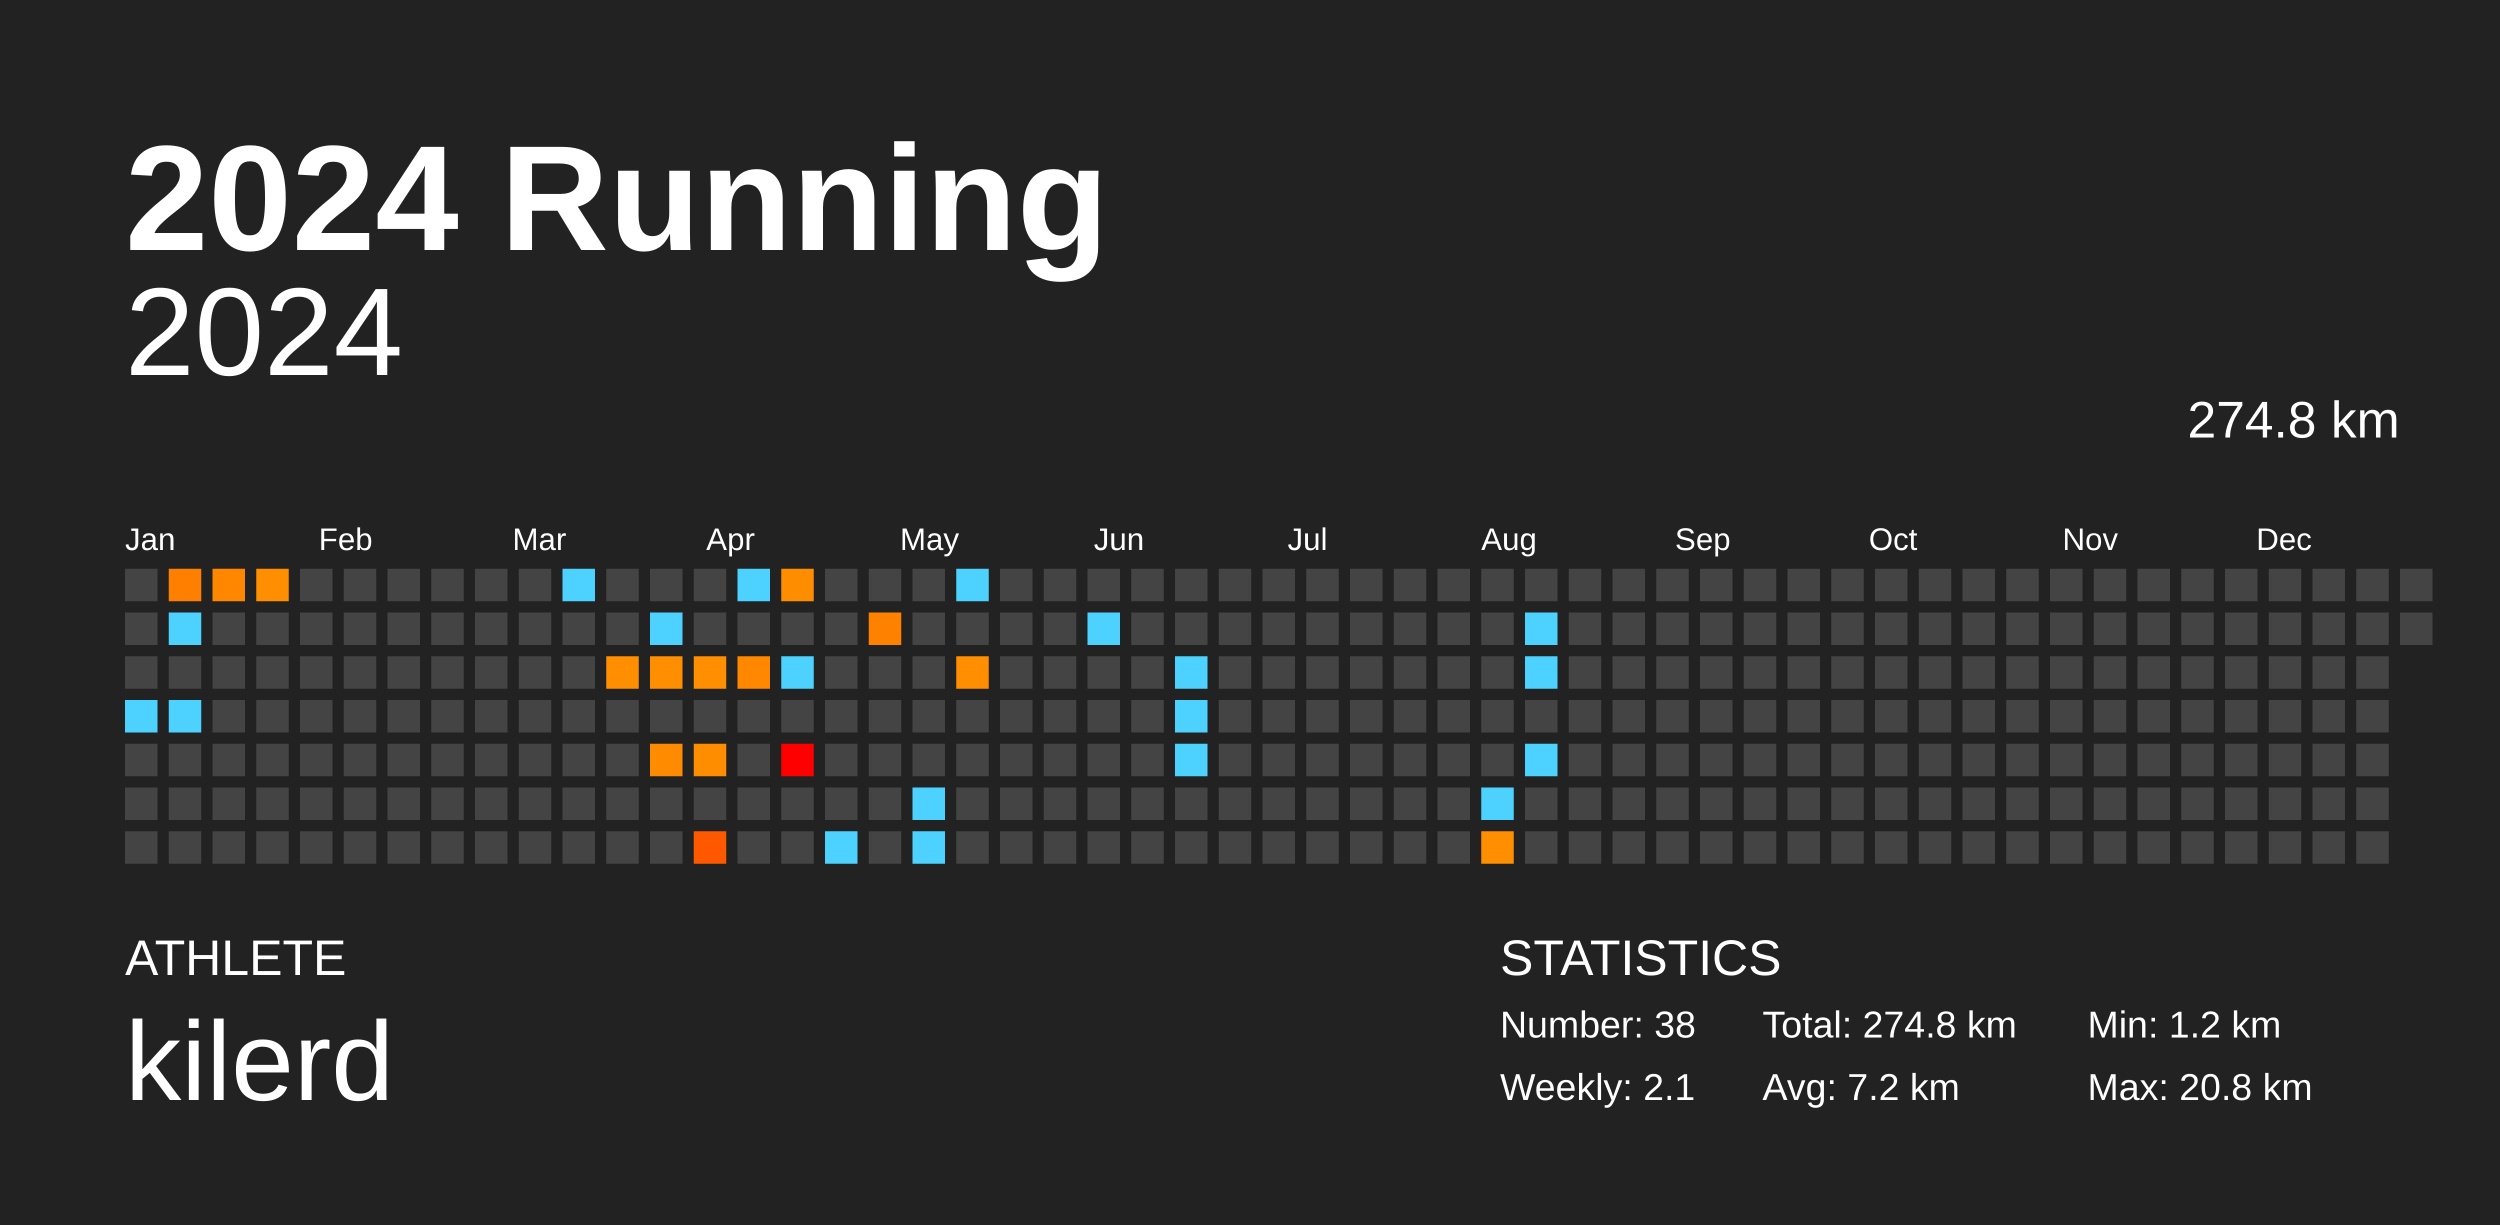
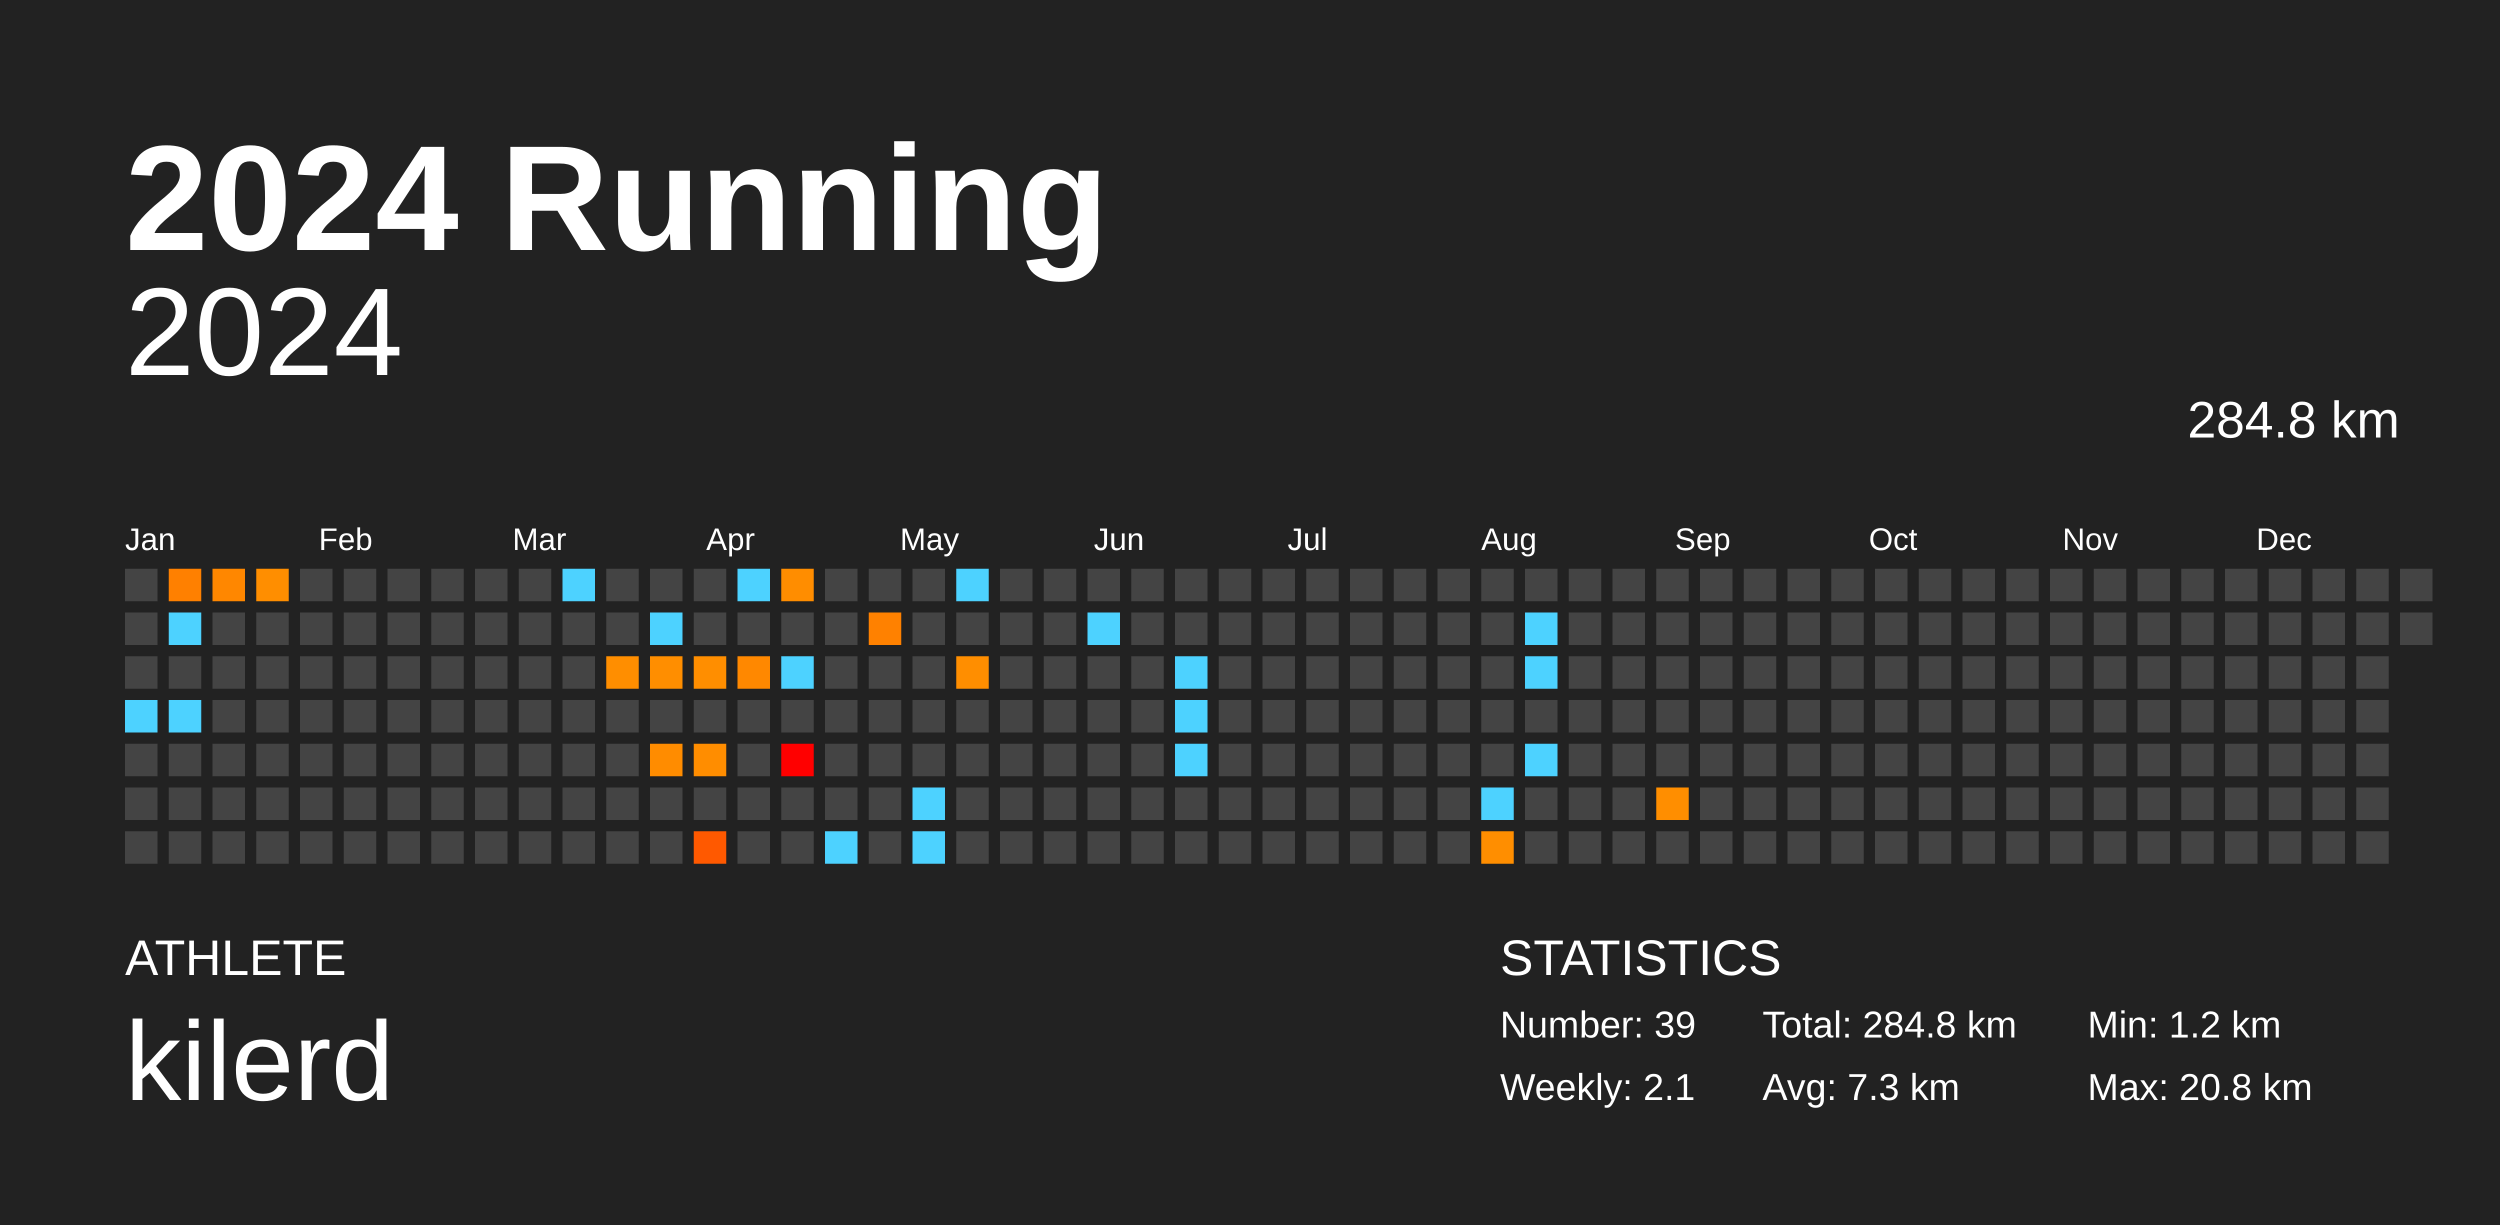
<svg xmlns="http://www.w3.org/2000/svg" baseProfile="full" height="98mm" version="1.1" viewBox="0,0,200,98" width="200mm">
  <defs />
  <rect fill="#222222" height="98" width="200" x="0" y="0" />
  <text fill="#FFFFFF" style="font-size:12px; font-family:Arial; font-weight:bold;" x="10" y="20">2024 Running</text>
  <text fill="#FFFFFF" style="font-size:4px; font-family:Arial" x="10" y="78">ATHLETE</text>
  <text fill="#FFFFFF" style="font-size:9px; font-family:Arial" x="10" y="88">kilerd</text>
  <text fill="#FFFFFF" style="font-size:4px; font-family:Arial" x="120" y="78">STATISTICS</text>
-   <text fill="#FFFFFF" style="font-size:3px; font-family:Arial" x="120" y="83">Number: 38</text>
+   <text fill="#FFFFFF" style="font-size:3px; font-family:Arial" x="120" y="83">Number: 39</text>
  <text fill="#FFFFFF" style="font-size:3px; font-family:Arial" x="120" y="88">Weekly: 2.1</text>
-   <text fill="#FFFFFF" style="font-size:3px; font-family:Arial" x="141" y="83">Total: 274.8 km</text>
-   <text fill="#FFFFFF" style="font-size:3px; font-family:Arial" x="141" y="88">Avg: 7.2 km</text>
+   <text fill="#FFFFFF" style="font-size:3px; font-family:Arial" x="141" y="83">Total: 284.8 km</text>
+   <text fill="#FFFFFF" style="font-size:3px; font-family:Arial" x="141" y="88">Avg: 7.3 km</text>
  <text fill="#FFFFFF" style="font-size:3px; font-family:Arial" x="167" y="83">Min: 1.2 km</text>
  <text fill="#FFFFFF" style="font-size:3px; font-family:Arial" x="167" y="88">Max: 20.8 km</text>
  <text alignment-baseline="hanging" fill="#FFFFFF" style="font-size:10.0px; font-family:Arial;" x="10" y="30">2024</text>
-   <text alignment-baseline="hanging" fill="#FFFFFF" style="font-size:4.125px; font-family:Arial;" x="175" y="35">274.8 km</text>
+   <text alignment-baseline="hanging" fill="#FFFFFF" style="font-size:4.125px; font-family:Arial;" x="175" y="35">284.8 km</text>
  <text fill="#FFFFFF" style="font-size:2.5px; font-family:Arial" x="10.0" y="44">Jan</text>
  <text fill="#FFFFFF" style="font-size:2.5px; font-family:Arial" x="25.5" y="44">Feb</text>
  <text fill="#FFFFFF" style="font-size:2.5px; font-family:Arial" x="41.0" y="44">Mar</text>
  <text fill="#FFFFFF" style="font-size:2.5px; font-family:Arial" x="56.5" y="44">Apr</text>
  <text fill="#FFFFFF" style="font-size:2.5px; font-family:Arial" x="72.0" y="44">May</text>
  <text fill="#FFFFFF" style="font-size:2.5px; font-family:Arial" x="87.5" y="44">Jun</text>
  <text fill="#FFFFFF" style="font-size:2.5px; font-family:Arial" x="103.0" y="44">Jul</text>
  <text fill="#FFFFFF" style="font-size:2.5px; font-family:Arial" x="118.5" y="44">Aug</text>
  <text fill="#FFFFFF" style="font-size:2.5px; font-family:Arial" x="134.0" y="44">Sep</text>
  <text fill="#FFFFFF" style="font-size:2.5px; font-family:Arial" x="149.5" y="44">Oct</text>
  <text fill="#FFFFFF" style="font-size:2.5px; font-family:Arial" x="165.0" y="44">Nov</text>
  <text fill="#FFFFFF" style="font-size:2.5px; font-family:Arial" x="180.5" y="44">Dec</text>
  <rect fill="#444444" height="2.6" width="2.6" x="10.0" y="45.5" />
  <rect fill="#444444" height="2.6" width="2.6" x="10.0" y="49.0" />
  <rect fill="#444444" height="2.6" width="2.6" x="10.0" y="52.5" />
  <rect fill="#4dd2ff" height="2.6" width="2.6" x="10.0" y="56.0" />
  <rect fill="#444444" height="2.6" width="2.6" x="10.0" y="59.5" />
  <rect fill="#444444" height="2.6" width="2.6" x="10.0" y="63.0" />
  <rect fill="#444444" height="2.6" width="2.6" x="10.0" y="66.5" />
  <rect fill="#ff8000" height="2.6" width="2.6" x="13.5" y="45.5" />
  <rect fill="#4dd2ff" height="2.6" width="2.6" x="13.5" y="49.0" />
  <rect fill="#444444" height="2.6" width="2.6" x="13.5" y="52.5" />
  <rect fill="#4dd2ff" height="2.6" width="2.6" x="13.5" y="56.0" />
  <rect fill="#444444" height="2.6" width="2.6" x="13.5" y="59.5" />
  <rect fill="#444444" height="2.6" width="2.6" x="13.5" y="63.0" />
  <rect fill="#444444" height="2.6" width="2.6" x="13.5" y="66.5" />
  <rect fill="#ff8700" height="2.6" width="2.6" x="17.0" y="45.5" />
  <rect fill="#444444" height="2.6" width="2.6" x="17.0" y="49.0" />
  <rect fill="#444444" height="2.6" width="2.6" x="17.0" y="52.5" />
  <rect fill="#444444" height="2.6" width="2.6" x="17.0" y="56.0" />
  <rect fill="#444444" height="2.6" width="2.6" x="17.0" y="59.5" />
  <rect fill="#444444" height="2.6" width="2.6" x="17.0" y="63.0" />
  <rect fill="#444444" height="2.6" width="2.6" x="17.0" y="66.5" />
  <rect fill="#ff8e00" height="2.6" width="2.6" x="20.5" y="45.5" />
  <rect fill="#444444" height="2.6" width="2.6" x="20.5" y="49.0" />
  <rect fill="#444444" height="2.6" width="2.6" x="20.5" y="52.5" />
  <rect fill="#444444" height="2.6" width="2.6" x="20.5" y="56.0" />
  <rect fill="#444444" height="2.6" width="2.6" x="20.5" y="59.5" />
  <rect fill="#444444" height="2.6" width="2.6" x="20.5" y="63.0" />
  <rect fill="#444444" height="2.6" width="2.6" x="20.5" y="66.5" />
  <rect fill="#444444" height="2.6" width="2.6" x="24.0" y="45.5" />
  <rect fill="#444444" height="2.6" width="2.6" x="24.0" y="49.0" />
  <rect fill="#444444" height="2.6" width="2.6" x="24.0" y="52.5" />
  <rect fill="#444444" height="2.6" width="2.6" x="24.0" y="56.0" />
  <rect fill="#444444" height="2.6" width="2.6" x="24.0" y="59.5" />
  <rect fill="#444444" height="2.6" width="2.6" x="24.0" y="63.0" />
  <rect fill="#444444" height="2.6" width="2.6" x="24.0" y="66.5" />
  <rect fill="#444444" height="2.6" width="2.6" x="27.5" y="45.5" />
  <rect fill="#444444" height="2.6" width="2.6" x="27.5" y="49.0" />
  <rect fill="#444444" height="2.6" width="2.6" x="27.5" y="52.5" />
  <rect fill="#444444" height="2.6" width="2.6" x="27.5" y="56.0" />
  <rect fill="#444444" height="2.6" width="2.6" x="27.5" y="59.5" />
  <rect fill="#444444" height="2.6" width="2.6" x="27.5" y="63.0" />
  <rect fill="#444444" height="2.6" width="2.6" x="27.5" y="66.5" />
  <rect fill="#444444" height="2.6" width="2.6" x="31.0" y="45.5" />
  <rect fill="#444444" height="2.6" width="2.6" x="31.0" y="49.0" />
  <rect fill="#444444" height="2.6" width="2.6" x="31.0" y="52.5" />
  <rect fill="#444444" height="2.6" width="2.6" x="31.0" y="56.0" />
  <rect fill="#444444" height="2.6" width="2.6" x="31.0" y="59.5" />
  <rect fill="#444444" height="2.6" width="2.6" x="31.0" y="63.0" />
  <rect fill="#444444" height="2.6" width="2.6" x="31.0" y="66.5" />
  <rect fill="#444444" height="2.6" width="2.6" x="34.5" y="45.5" />
  <rect fill="#444444" height="2.6" width="2.6" x="34.5" y="49.0" />
  <rect fill="#444444" height="2.6" width="2.6" x="34.5" y="52.5" />
  <rect fill="#444444" height="2.6" width="2.6" x="34.5" y="56.0" />
  <rect fill="#444444" height="2.6" width="2.6" x="34.5" y="59.5" />
  <rect fill="#444444" height="2.6" width="2.6" x="34.5" y="63.0" />
  <rect fill="#444444" height="2.6" width="2.6" x="34.5" y="66.5" />
  <rect fill="#444444" height="2.6" width="2.6" x="38.0" y="45.5" />
  <rect fill="#444444" height="2.6" width="2.6" x="38.0" y="49.0" />
  <rect fill="#444444" height="2.6" width="2.6" x="38.0" y="52.5" />
  <rect fill="#444444" height="2.6" width="2.6" x="38.0" y="56.0" />
  <rect fill="#444444" height="2.6" width="2.6" x="38.0" y="59.5" />
  <rect fill="#444444" height="2.6" width="2.6" x="38.0" y="63.0" />
  <rect fill="#444444" height="2.6" width="2.6" x="38.0" y="66.5" />
  <rect fill="#444444" height="2.6" width="2.6" x="41.5" y="45.5" />
  <rect fill="#444444" height="2.6" width="2.6" x="41.5" y="49.0" />
  <rect fill="#444444" height="2.6" width="2.6" x="41.5" y="52.5" />
  <rect fill="#444444" height="2.6" width="2.6" x="41.5" y="56.0" />
  <rect fill="#444444" height="2.6" width="2.6" x="41.5" y="59.5" />
  <rect fill="#444444" height="2.6" width="2.6" x="41.5" y="63.0" />
  <rect fill="#444444" height="2.6" width="2.6" x="41.5" y="66.5" />
  <rect fill="#4dd2ff" height="2.6" width="2.6" x="45.0" y="45.5" />
  <rect fill="#444444" height="2.6" width="2.6" x="45.0" y="49.0" />
  <rect fill="#444444" height="2.6" width="2.6" x="45.0" y="52.5" />
  <rect fill="#444444" height="2.6" width="2.6" x="45.0" y="56.0" />
  <rect fill="#444444" height="2.6" width="2.6" x="45.0" y="59.5" />
  <rect fill="#444444" height="2.6" width="2.6" x="45.0" y="63.0" />
  <rect fill="#444444" height="2.6" width="2.6" x="45.0" y="66.5" />
  <rect fill="#444444" height="2.6" width="2.6" x="48.5" y="45.5" />
  <rect fill="#444444" height="2.6" width="2.6" x="48.5" y="49.0" />
  <rect fill="#ff8e00" height="2.6" width="2.6" x="48.5" y="52.5" />
  <rect fill="#444444" height="2.6" width="2.6" x="48.5" y="56.0" />
  <rect fill="#444444" height="2.6" width="2.6" x="48.5" y="59.5" />
  <rect fill="#444444" height="2.6" width="2.6" x="48.5" y="63.0" />
  <rect fill="#444444" height="2.6" width="2.6" x="48.5" y="66.5" />
  <rect fill="#444444" height="2.6" width="2.6" x="52.0" y="45.5" />
  <rect fill="#4dd2ff" height="2.6" width="2.6" x="52.0" y="49.0" />
  <rect fill="#ff8e00" height="2.6" width="2.6" x="52.0" y="52.5" />
  <rect fill="#444444" height="2.6" width="2.6" x="52.0" y="56.0" />
  <rect fill="#ff8c00" height="2.6" width="2.6" x="52.0" y="59.5" />
  <rect fill="#444444" height="2.6" width="2.6" x="52.0" y="63.0" />
  <rect fill="#444444" height="2.6" width="2.6" x="52.0" y="66.5" />
  <rect fill="#444444" height="2.6" width="2.6" x="55.5" y="45.5" />
  <rect fill="#444444" height="2.6" width="2.6" x="55.5" y="49.0" />
  <rect fill="#ff8e00" height="2.6" width="2.6" x="55.5" y="52.5" />
  <rect fill="#444444" height="2.6" width="2.6" x="55.5" y="56.0" />
  <rect fill="#ff8d00" height="2.6" width="2.6" x="55.5" y="59.5" />
  <rect fill="#444444" height="2.6" width="2.6" x="55.5" y="63.0" />
  <rect fill="#ff5900" height="2.6" width="2.6" x="55.5" y="66.5" />
  <rect fill="#4dd2ff" height="2.6" width="2.6" x="59.0" y="45.5" />
  <rect fill="#444444" height="2.6" width="2.6" x="59.0" y="49.0" />
  <rect fill="#ff8800" height="2.6" width="2.6" x="59.0" y="52.5" />
  <rect fill="#444444" height="2.6" width="2.6" x="59.0" y="56.0" />
  <rect fill="#444444" height="2.6" width="2.6" x="59.0" y="59.5" />
  <rect fill="#444444" height="2.6" width="2.6" x="59.0" y="63.0" />
  <rect fill="#444444" height="2.6" width="2.6" x="59.0" y="66.5" />
  <rect fill="#ff8d00" height="2.6" width="2.6" x="62.5" y="45.5" />
  <rect fill="#444444" height="2.6" width="2.6" x="62.5" y="49.0" />
  <rect fill="#4dd2ff" height="2.6" width="2.6" x="62.5" y="52.5" />
  <rect fill="#444444" height="2.6" width="2.6" x="62.5" y="56.0" />
  <rect fill="red" height="2.6" width="2.6" x="62.5" y="59.5" />
  <rect fill="#444444" height="2.6" width="2.6" x="62.5" y="63.0" />
  <rect fill="#444444" height="2.6" width="2.6" x="62.5" y="66.5" />
  <rect fill="#444444" height="2.6" width="2.6" x="66.0" y="45.5" />
  <rect fill="#444444" height="2.6" width="2.6" x="66.0" y="49.0" />
  <rect fill="#444444" height="2.6" width="2.6" x="66.0" y="52.5" />
  <rect fill="#444444" height="2.6" width="2.6" x="66.0" y="56.0" />
  <rect fill="#444444" height="2.6" width="2.6" x="66.0" y="59.5" />
  <rect fill="#444444" height="2.6" width="2.6" x="66.0" y="63.0" />
  <rect fill="#4dd2ff" height="2.6" width="2.6" x="66.0" y="66.5" />
  <rect fill="#444444" height="2.6" width="2.6" x="69.5" y="45.5" />
  <rect fill="#ff8100" height="2.6" width="2.6" x="69.5" y="49.0" />
  <rect fill="#444444" height="2.6" width="2.6" x="69.5" y="52.5" />
  <rect fill="#444444" height="2.6" width="2.6" x="69.5" y="56.0" />
  <rect fill="#444444" height="2.6" width="2.6" x="69.5" y="59.5" />
  <rect fill="#444444" height="2.6" width="2.6" x="69.5" y="63.0" />
  <rect fill="#444444" height="2.6" width="2.6" x="69.5" y="66.5" />
  <rect fill="#444444" height="2.6" width="2.6" x="73.0" y="45.5" />
  <rect fill="#444444" height="2.6" width="2.6" x="73.0" y="49.0" />
  <rect fill="#444444" height="2.6" width="2.6" x="73.0" y="52.5" />
  <rect fill="#444444" height="2.6" width="2.6" x="73.0" y="56.0" />
  <rect fill="#444444" height="2.6" width="2.6" x="73.0" y="59.5" />
  <rect fill="#4dd2ff" height="2.6" width="2.6" x="73.0" y="63.0" />
  <rect fill="#4dd2ff" height="2.6" width="2.6" x="73.0" y="66.5" />
  <rect fill="#4dd2ff" height="2.6" width="2.6" x="76.5" y="45.5" />
  <rect fill="#444444" height="2.6" width="2.6" x="76.5" y="49.0" />
  <rect fill="#ff8e00" height="2.6" width="2.6" x="76.5" y="52.5" />
  <rect fill="#444444" height="2.6" width="2.6" x="76.5" y="56.0" />
  <rect fill="#444444" height="2.6" width="2.6" x="76.5" y="59.5" />
  <rect fill="#444444" height="2.6" width="2.6" x="76.5" y="63.0" />
  <rect fill="#444444" height="2.6" width="2.6" x="76.5" y="66.5" />
  <rect fill="#444444" height="2.6" width="2.6" x="80.0" y="45.5" />
  <rect fill="#444444" height="2.6" width="2.6" x="80.0" y="49.0" />
  <rect fill="#444444" height="2.6" width="2.6" x="80.0" y="52.5" />
  <rect fill="#444444" height="2.6" width="2.6" x="80.0" y="56.0" />
  <rect fill="#444444" height="2.6" width="2.6" x="80.0" y="59.5" />
  <rect fill="#444444" height="2.6" width="2.6" x="80.0" y="63.0" />
  <rect fill="#444444" height="2.6" width="2.6" x="80.0" y="66.5" />
  <rect fill="#444444" height="2.6" width="2.6" x="83.5" y="45.5" />
  <rect fill="#444444" height="2.6" width="2.6" x="83.5" y="49.0" />
  <rect fill="#444444" height="2.6" width="2.6" x="83.5" y="52.5" />
  <rect fill="#444444" height="2.6" width="2.6" x="83.5" y="56.0" />
  <rect fill="#444444" height="2.6" width="2.6" x="83.5" y="59.5" />
  <rect fill="#444444" height="2.6" width="2.6" x="83.5" y="63.0" />
  <rect fill="#444444" height="2.6" width="2.6" x="83.5" y="66.5" />
  <rect fill="#444444" height="2.6" width="2.6" x="87.0" y="45.5" />
  <rect fill="#4dd2ff" height="2.6" width="2.6" x="87.0" y="49.0" />
  <rect fill="#444444" height="2.6" width="2.6" x="87.0" y="52.5" />
  <rect fill="#444444" height="2.6" width="2.6" x="87.0" y="56.0" />
  <rect fill="#444444" height="2.6" width="2.6" x="87.0" y="59.5" />
  <rect fill="#444444" height="2.6" width="2.6" x="87.0" y="63.0" />
  <rect fill="#444444" height="2.6" width="2.6" x="87.0" y="66.5" />
  <rect fill="#444444" height="2.6" width="2.6" x="90.5" y="45.5" />
  <rect fill="#444444" height="2.6" width="2.6" x="90.5" y="49.0" />
  <rect fill="#444444" height="2.6" width="2.6" x="90.5" y="52.5" />
  <rect fill="#444444" height="2.6" width="2.6" x="90.5" y="56.0" />
  <rect fill="#444444" height="2.6" width="2.6" x="90.5" y="59.5" />
  <rect fill="#444444" height="2.6" width="2.6" x="90.5" y="63.0" />
  <rect fill="#444444" height="2.6" width="2.6" x="90.5" y="66.5" />
  <rect fill="#444444" height="2.6" width="2.6" x="94.0" y="45.5" />
  <rect fill="#444444" height="2.6" width="2.6" x="94.0" y="49.0" />
  <rect fill="#4dd2ff" height="2.6" width="2.6" x="94.0" y="52.5" />
  <rect fill="#4dd2ff" height="2.6" width="2.6" x="94.0" y="56.0" />
  <rect fill="#4dd2ff" height="2.6" width="2.6" x="94.0" y="59.5" />
  <rect fill="#444444" height="2.6" width="2.6" x="94.0" y="63.0" />
  <rect fill="#444444" height="2.6" width="2.6" x="94.0" y="66.5" />
  <rect fill="#444444" height="2.6" width="2.6" x="97.5" y="45.5" />
  <rect fill="#444444" height="2.6" width="2.6" x="97.5" y="49.0" />
  <rect fill="#444444" height="2.6" width="2.6" x="97.5" y="52.5" />
  <rect fill="#444444" height="2.6" width="2.6" x="97.5" y="56.0" />
  <rect fill="#444444" height="2.6" width="2.6" x="97.5" y="59.5" />
  <rect fill="#444444" height="2.6" width="2.6" x="97.5" y="63.0" />
  <rect fill="#444444" height="2.6" width="2.6" x="97.5" y="66.5" />
  <rect fill="#444444" height="2.6" width="2.6" x="101.0" y="45.5" />
  <rect fill="#444444" height="2.6" width="2.6" x="101.0" y="49.0" />
  <rect fill="#444444" height="2.6" width="2.6" x="101.0" y="52.5" />
  <rect fill="#444444" height="2.6" width="2.6" x="101.0" y="56.0" />
  <rect fill="#444444" height="2.6" width="2.6" x="101.0" y="59.5" />
  <rect fill="#444444" height="2.6" width="2.6" x="101.0" y="63.0" />
  <rect fill="#444444" height="2.6" width="2.6" x="101.0" y="66.5" />
  <rect fill="#444444" height="2.6" width="2.6" x="104.5" y="45.5" />
  <rect fill="#444444" height="2.6" width="2.6" x="104.5" y="49.0" />
  <rect fill="#444444" height="2.6" width="2.6" x="104.5" y="52.5" />
  <rect fill="#444444" height="2.6" width="2.6" x="104.5" y="56.0" />
  <rect fill="#444444" height="2.6" width="2.6" x="104.5" y="59.5" />
  <rect fill="#444444" height="2.6" width="2.6" x="104.5" y="63.0" />
  <rect fill="#444444" height="2.6" width="2.6" x="104.5" y="66.5" />
  <rect fill="#444444" height="2.6" width="2.6" x="108.0" y="45.5" />
  <rect fill="#444444" height="2.6" width="2.6" x="108.0" y="49.0" />
  <rect fill="#444444" height="2.6" width="2.6" x="108.0" y="52.5" />
  <rect fill="#444444" height="2.6" width="2.6" x="108.0" y="56.0" />
  <rect fill="#444444" height="2.6" width="2.6" x="108.0" y="59.5" />
  <rect fill="#444444" height="2.6" width="2.6" x="108.0" y="63.0" />
  <rect fill="#444444" height="2.6" width="2.6" x="108.0" y="66.5" />
  <rect fill="#444444" height="2.6" width="2.6" x="111.5" y="45.5" />
  <rect fill="#444444" height="2.6" width="2.6" x="111.5" y="49.0" />
  <rect fill="#444444" height="2.6" width="2.6" x="111.5" y="52.5" />
  <rect fill="#444444" height="2.6" width="2.6" x="111.5" y="56.0" />
  <rect fill="#444444" height="2.6" width="2.6" x="111.5" y="59.5" />
  <rect fill="#444444" height="2.6" width="2.6" x="111.5" y="63.0" />
  <rect fill="#444444" height="2.6" width="2.6" x="111.5" y="66.5" />
  <rect fill="#444444" height="2.6" width="2.6" x="115.0" y="45.5" />
  <rect fill="#444444" height="2.6" width="2.6" x="115.0" y="49.0" />
  <rect fill="#444444" height="2.6" width="2.6" x="115.0" y="52.5" />
  <rect fill="#444444" height="2.6" width="2.6" x="115.0" y="56.0" />
  <rect fill="#444444" height="2.6" width="2.6" x="115.0" y="59.5" />
  <rect fill="#444444" height="2.6" width="2.6" x="115.0" y="63.0" />
  <rect fill="#444444" height="2.6" width="2.6" x="115.0" y="66.5" />
  <rect fill="#444444" height="2.6" width="2.6" x="118.5" y="45.5" />
  <rect fill="#444444" height="2.6" width="2.6" x="118.5" y="49.0" />
  <rect fill="#444444" height="2.6" width="2.6" x="118.5" y="52.5" />
  <rect fill="#444444" height="2.6" width="2.6" x="118.5" y="56.0" />
  <rect fill="#444444" height="2.6" width="2.6" x="118.5" y="59.5" />
  <rect fill="#4dd2ff" height="2.6" width="2.6" x="118.5" y="63.0" />
  <rect fill="#ff8e00" height="2.6" width="2.6" x="118.5" y="66.5" />
  <rect fill="#444444" height="2.6" width="2.6" x="122.0" y="45.5" />
  <rect fill="#4dd2ff" height="2.6" width="2.6" x="122.0" y="49.0" />
  <rect fill="#4dd2ff" height="2.6" width="2.6" x="122.0" y="52.5" />
  <rect fill="#444444" height="2.6" width="2.6" x="122.0" y="56.0" />
  <rect fill="#4dd2ff" height="2.6" width="2.6" x="122.0" y="59.5" />
  <rect fill="#444444" height="2.6" width="2.6" x="122.0" y="63.0" />
  <rect fill="#444444" height="2.6" width="2.6" x="122.0" y="66.5" />
  <rect fill="#444444" height="2.6" width="2.6" x="125.5" y="45.5" />
  <rect fill="#444444" height="2.6" width="2.6" x="125.5" y="49.0" />
  <rect fill="#444444" height="2.6" width="2.6" x="125.5" y="52.5" />
  <rect fill="#444444" height="2.6" width="2.6" x="125.5" y="56.0" />
  <rect fill="#444444" height="2.6" width="2.6" x="125.5" y="59.5" />
  <rect fill="#444444" height="2.6" width="2.6" x="125.5" y="63.0" />
  <rect fill="#444444" height="2.6" width="2.6" x="125.5" y="66.5" />
  <rect fill="#444444" height="2.6" width="2.6" x="129.0" y="45.5" />
  <rect fill="#444444" height="2.6" width="2.6" x="129.0" y="49.0" />
  <rect fill="#444444" height="2.6" width="2.6" x="129.0" y="52.5" />
  <rect fill="#444444" height="2.6" width="2.6" x="129.0" y="56.0" />
  <rect fill="#444444" height="2.6" width="2.6" x="129.0" y="59.5" />
  <rect fill="#444444" height="2.6" width="2.6" x="129.0" y="63.0" />
  <rect fill="#444444" height="2.6" width="2.6" x="129.0" y="66.5" />
  <rect fill="#444444" height="2.6" width="2.6" x="132.5" y="45.5" />
  <rect fill="#444444" height="2.6" width="2.6" x="132.5" y="49.0" />
  <rect fill="#444444" height="2.6" width="2.6" x="132.5" y="52.5" />
  <rect fill="#444444" height="2.6" width="2.6" x="132.5" y="56.0" />
  <rect fill="#444444" height="2.6" width="2.6" x="132.5" y="59.5" />
-   <rect fill="#444444" height="2.6" width="2.6" x="132.5" y="63.0" />
+   <rect fill="#ff8e00" height="2.6" width="2.6" x="132.5" y="63.0" />
  <rect fill="#444444" height="2.6" width="2.6" x="132.5" y="66.5" />
  <rect fill="#444444" height="2.6" width="2.6" x="136.0" y="45.5" />
  <rect fill="#444444" height="2.6" width="2.6" x="136.0" y="49.0" />
  <rect fill="#444444" height="2.6" width="2.6" x="136.0" y="52.5" />
  <rect fill="#444444" height="2.6" width="2.6" x="136.0" y="56.0" />
  <rect fill="#444444" height="2.6" width="2.6" x="136.0" y="59.5" />
  <rect fill="#444444" height="2.6" width="2.6" x="136.0" y="63.0" />
  <rect fill="#444444" height="2.6" width="2.6" x="136.0" y="66.5" />
  <rect fill="#444444" height="2.6" width="2.6" x="139.5" y="45.5" />
  <rect fill="#444444" height="2.6" width="2.6" x="139.5" y="49.0" />
  <rect fill="#444444" height="2.6" width="2.6" x="139.5" y="52.5" />
  <rect fill="#444444" height="2.6" width="2.6" x="139.5" y="56.0" />
  <rect fill="#444444" height="2.6" width="2.6" x="139.5" y="59.5" />
  <rect fill="#444444" height="2.6" width="2.6" x="139.5" y="63.0" />
  <rect fill="#444444" height="2.6" width="2.6" x="139.5" y="66.5" />
  <rect fill="#444444" height="2.6" width="2.6" x="143.0" y="45.5" />
  <rect fill="#444444" height="2.6" width="2.6" x="143.0" y="49.0" />
  <rect fill="#444444" height="2.6" width="2.6" x="143.0" y="52.5" />
  <rect fill="#444444" height="2.6" width="2.6" x="143.0" y="56.0" />
  <rect fill="#444444" height="2.6" width="2.6" x="143.0" y="59.5" />
  <rect fill="#444444" height="2.6" width="2.6" x="143.0" y="63.0" />
  <rect fill="#444444" height="2.6" width="2.6" x="143.0" y="66.5" />
  <rect fill="#444444" height="2.6" width="2.6" x="146.5" y="45.5" />
  <rect fill="#444444" height="2.6" width="2.6" x="146.5" y="49.0" />
  <rect fill="#444444" height="2.6" width="2.6" x="146.5" y="52.5" />
  <rect fill="#444444" height="2.6" width="2.6" x="146.5" y="56.0" />
  <rect fill="#444444" height="2.6" width="2.6" x="146.5" y="59.5" />
  <rect fill="#444444" height="2.6" width="2.6" x="146.5" y="63.0" />
  <rect fill="#444444" height="2.6" width="2.6" x="146.5" y="66.5" />
  <rect fill="#444444" height="2.6" width="2.6" x="150.0" y="45.5" />
  <rect fill="#444444" height="2.6" width="2.6" x="150.0" y="49.0" />
  <rect fill="#444444" height="2.6" width="2.6" x="150.0" y="52.5" />
  <rect fill="#444444" height="2.6" width="2.6" x="150.0" y="56.0" />
  <rect fill="#444444" height="2.6" width="2.6" x="150.0" y="59.5" />
  <rect fill="#444444" height="2.6" width="2.6" x="150.0" y="63.0" />
  <rect fill="#444444" height="2.6" width="2.6" x="150.0" y="66.5" />
  <rect fill="#444444" height="2.6" width="2.6" x="153.5" y="45.5" />
  <rect fill="#444444" height="2.6" width="2.6" x="153.5" y="49.0" />
  <rect fill="#444444" height="2.6" width="2.6" x="153.5" y="52.5" />
  <rect fill="#444444" height="2.6" width="2.6" x="153.5" y="56.0" />
  <rect fill="#444444" height="2.6" width="2.6" x="153.5" y="59.5" />
  <rect fill="#444444" height="2.6" width="2.6" x="153.5" y="63.0" />
  <rect fill="#444444" height="2.6" width="2.6" x="153.5" y="66.5" />
  <rect fill="#444444" height="2.6" width="2.6" x="157.0" y="45.5" />
  <rect fill="#444444" height="2.6" width="2.6" x="157.0" y="49.0" />
  <rect fill="#444444" height="2.6" width="2.6" x="157.0" y="52.5" />
  <rect fill="#444444" height="2.6" width="2.6" x="157.0" y="56.0" />
  <rect fill="#444444" height="2.6" width="2.6" x="157.0" y="59.5" />
  <rect fill="#444444" height="2.6" width="2.6" x="157.0" y="63.0" />
  <rect fill="#444444" height="2.6" width="2.6" x="157.0" y="66.5" />
  <rect fill="#444444" height="2.6" width="2.6" x="160.5" y="45.5" />
  <rect fill="#444444" height="2.6" width="2.6" x="160.5" y="49.0" />
  <rect fill="#444444" height="2.6" width="2.6" x="160.5" y="52.5" />
  <rect fill="#444444" height="2.6" width="2.6" x="160.5" y="56.0" />
  <rect fill="#444444" height="2.6" width="2.6" x="160.5" y="59.5" />
  <rect fill="#444444" height="2.6" width="2.6" x="160.5" y="63.0" />
  <rect fill="#444444" height="2.6" width="2.6" x="160.5" y="66.5" />
  <rect fill="#444444" height="2.6" width="2.6" x="164.0" y="45.5" />
  <rect fill="#444444" height="2.6" width="2.6" x="164.0" y="49.0" />
  <rect fill="#444444" height="2.6" width="2.6" x="164.0" y="52.5" />
  <rect fill="#444444" height="2.6" width="2.6" x="164.0" y="56.0" />
  <rect fill="#444444" height="2.6" width="2.6" x="164.0" y="59.5" />
  <rect fill="#444444" height="2.6" width="2.6" x="164.0" y="63.0" />
  <rect fill="#444444" height="2.6" width="2.6" x="164.0" y="66.5" />
  <rect fill="#444444" height="2.6" width="2.6" x="167.5" y="45.5" />
  <rect fill="#444444" height="2.6" width="2.6" x="167.5" y="49.0" />
  <rect fill="#444444" height="2.6" width="2.6" x="167.5" y="52.5" />
  <rect fill="#444444" height="2.6" width="2.6" x="167.5" y="56.0" />
  <rect fill="#444444" height="2.6" width="2.6" x="167.5" y="59.5" />
  <rect fill="#444444" height="2.6" width="2.6" x="167.5" y="63.0" />
  <rect fill="#444444" height="2.6" width="2.6" x="167.5" y="66.5" />
  <rect fill="#444444" height="2.6" width="2.6" x="171.0" y="45.5" />
  <rect fill="#444444" height="2.6" width="2.6" x="171.0" y="49.0" />
  <rect fill="#444444" height="2.6" width="2.6" x="171.0" y="52.5" />
  <rect fill="#444444" height="2.6" width="2.6" x="171.0" y="56.0" />
  <rect fill="#444444" height="2.6" width="2.6" x="171.0" y="59.5" />
  <rect fill="#444444" height="2.6" width="2.6" x="171.0" y="63.0" />
  <rect fill="#444444" height="2.6" width="2.6" x="171.0" y="66.5" />
  <rect fill="#444444" height="2.6" width="2.6" x="174.5" y="45.5" />
  <rect fill="#444444" height="2.6" width="2.6" x="174.5" y="49.0" />
  <rect fill="#444444" height="2.6" width="2.6" x="174.5" y="52.5" />
  <rect fill="#444444" height="2.6" width="2.6" x="174.5" y="56.0" />
  <rect fill="#444444" height="2.6" width="2.6" x="174.5" y="59.5" />
  <rect fill="#444444" height="2.6" width="2.6" x="174.5" y="63.0" />
  <rect fill="#444444" height="2.6" width="2.6" x="174.5" y="66.5" />
  <rect fill="#444444" height="2.6" width="2.6" x="178.0" y="45.5" />
  <rect fill="#444444" height="2.6" width="2.6" x="178.0" y="49.0" />
  <rect fill="#444444" height="2.6" width="2.6" x="178.0" y="52.5" />
  <rect fill="#444444" height="2.6" width="2.6" x="178.0" y="56.0" />
  <rect fill="#444444" height="2.6" width="2.6" x="178.0" y="59.5" />
  <rect fill="#444444" height="2.6" width="2.6" x="178.0" y="63.0" />
  <rect fill="#444444" height="2.6" width="2.6" x="178.0" y="66.5" />
  <rect fill="#444444" height="2.6" width="2.6" x="181.5" y="45.5" />
  <rect fill="#444444" height="2.6" width="2.6" x="181.5" y="49.0" />
  <rect fill="#444444" height="2.6" width="2.6" x="181.5" y="52.5" />
  <rect fill="#444444" height="2.6" width="2.6" x="181.5" y="56.0" />
  <rect fill="#444444" height="2.6" width="2.6" x="181.5" y="59.5" />
  <rect fill="#444444" height="2.6" width="2.6" x="181.5" y="63.0" />
  <rect fill="#444444" height="2.6" width="2.6" x="181.5" y="66.5" />
  <rect fill="#444444" height="2.6" width="2.6" x="185.0" y="45.5" />
  <rect fill="#444444" height="2.6" width="2.6" x="185.0" y="49.0" />
  <rect fill="#444444" height="2.6" width="2.6" x="185.0" y="52.5" />
  <rect fill="#444444" height="2.6" width="2.6" x="185.0" y="56.0" />
  <rect fill="#444444" height="2.6" width="2.6" x="185.0" y="59.5" />
  <rect fill="#444444" height="2.6" width="2.6" x="185.0" y="63.0" />
  <rect fill="#444444" height="2.6" width="2.6" x="185.0" y="66.5" />
  <rect fill="#444444" height="2.6" width="2.6" x="188.5" y="45.5" />
  <rect fill="#444444" height="2.6" width="2.6" x="188.5" y="49.0" />
  <rect fill="#444444" height="2.6" width="2.6" x="188.5" y="52.5" />
  <rect fill="#444444" height="2.6" width="2.6" x="188.5" y="56.0" />
  <rect fill="#444444" height="2.6" width="2.6" x="188.5" y="59.5" />
  <rect fill="#444444" height="2.6" width="2.6" x="188.5" y="63.0" />
  <rect fill="#444444" height="2.6" width="2.6" x="188.5" y="66.5" />
  <rect fill="#444444" height="2.6" width="2.6" x="192.0" y="45.5" />
  <rect fill="#444444" height="2.6" width="2.6" x="192.0" y="49.0" />
</svg>
